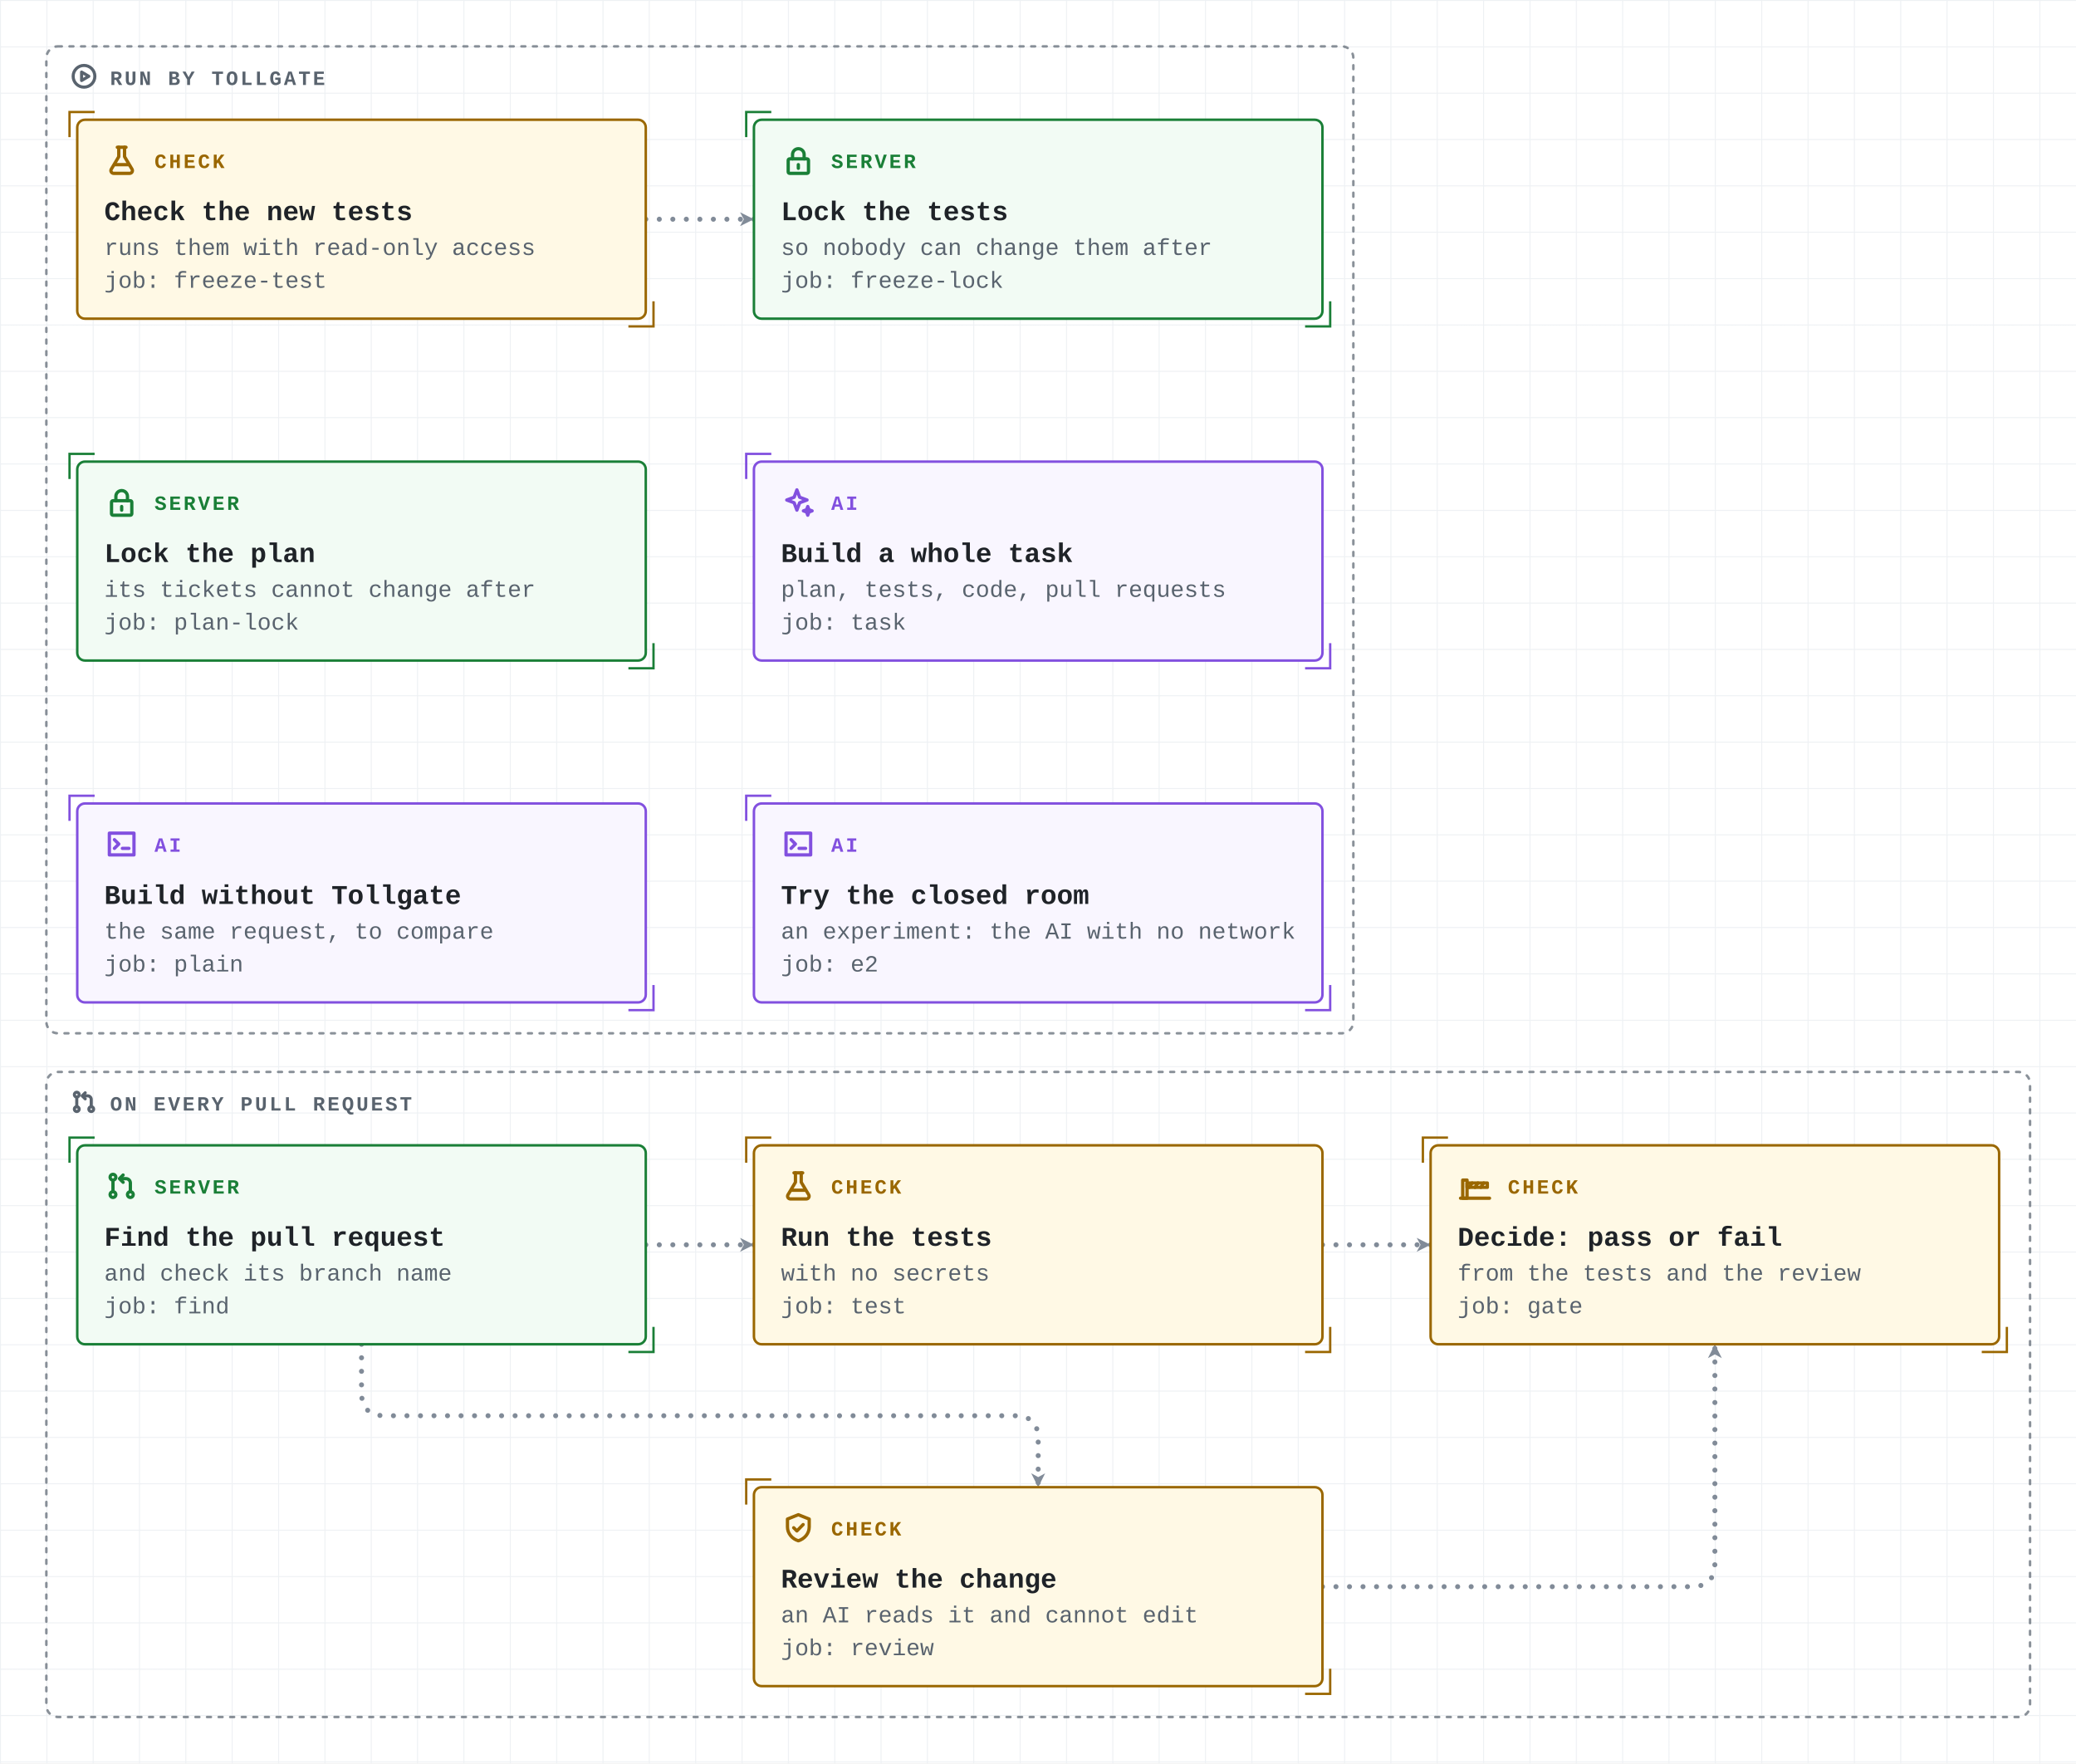
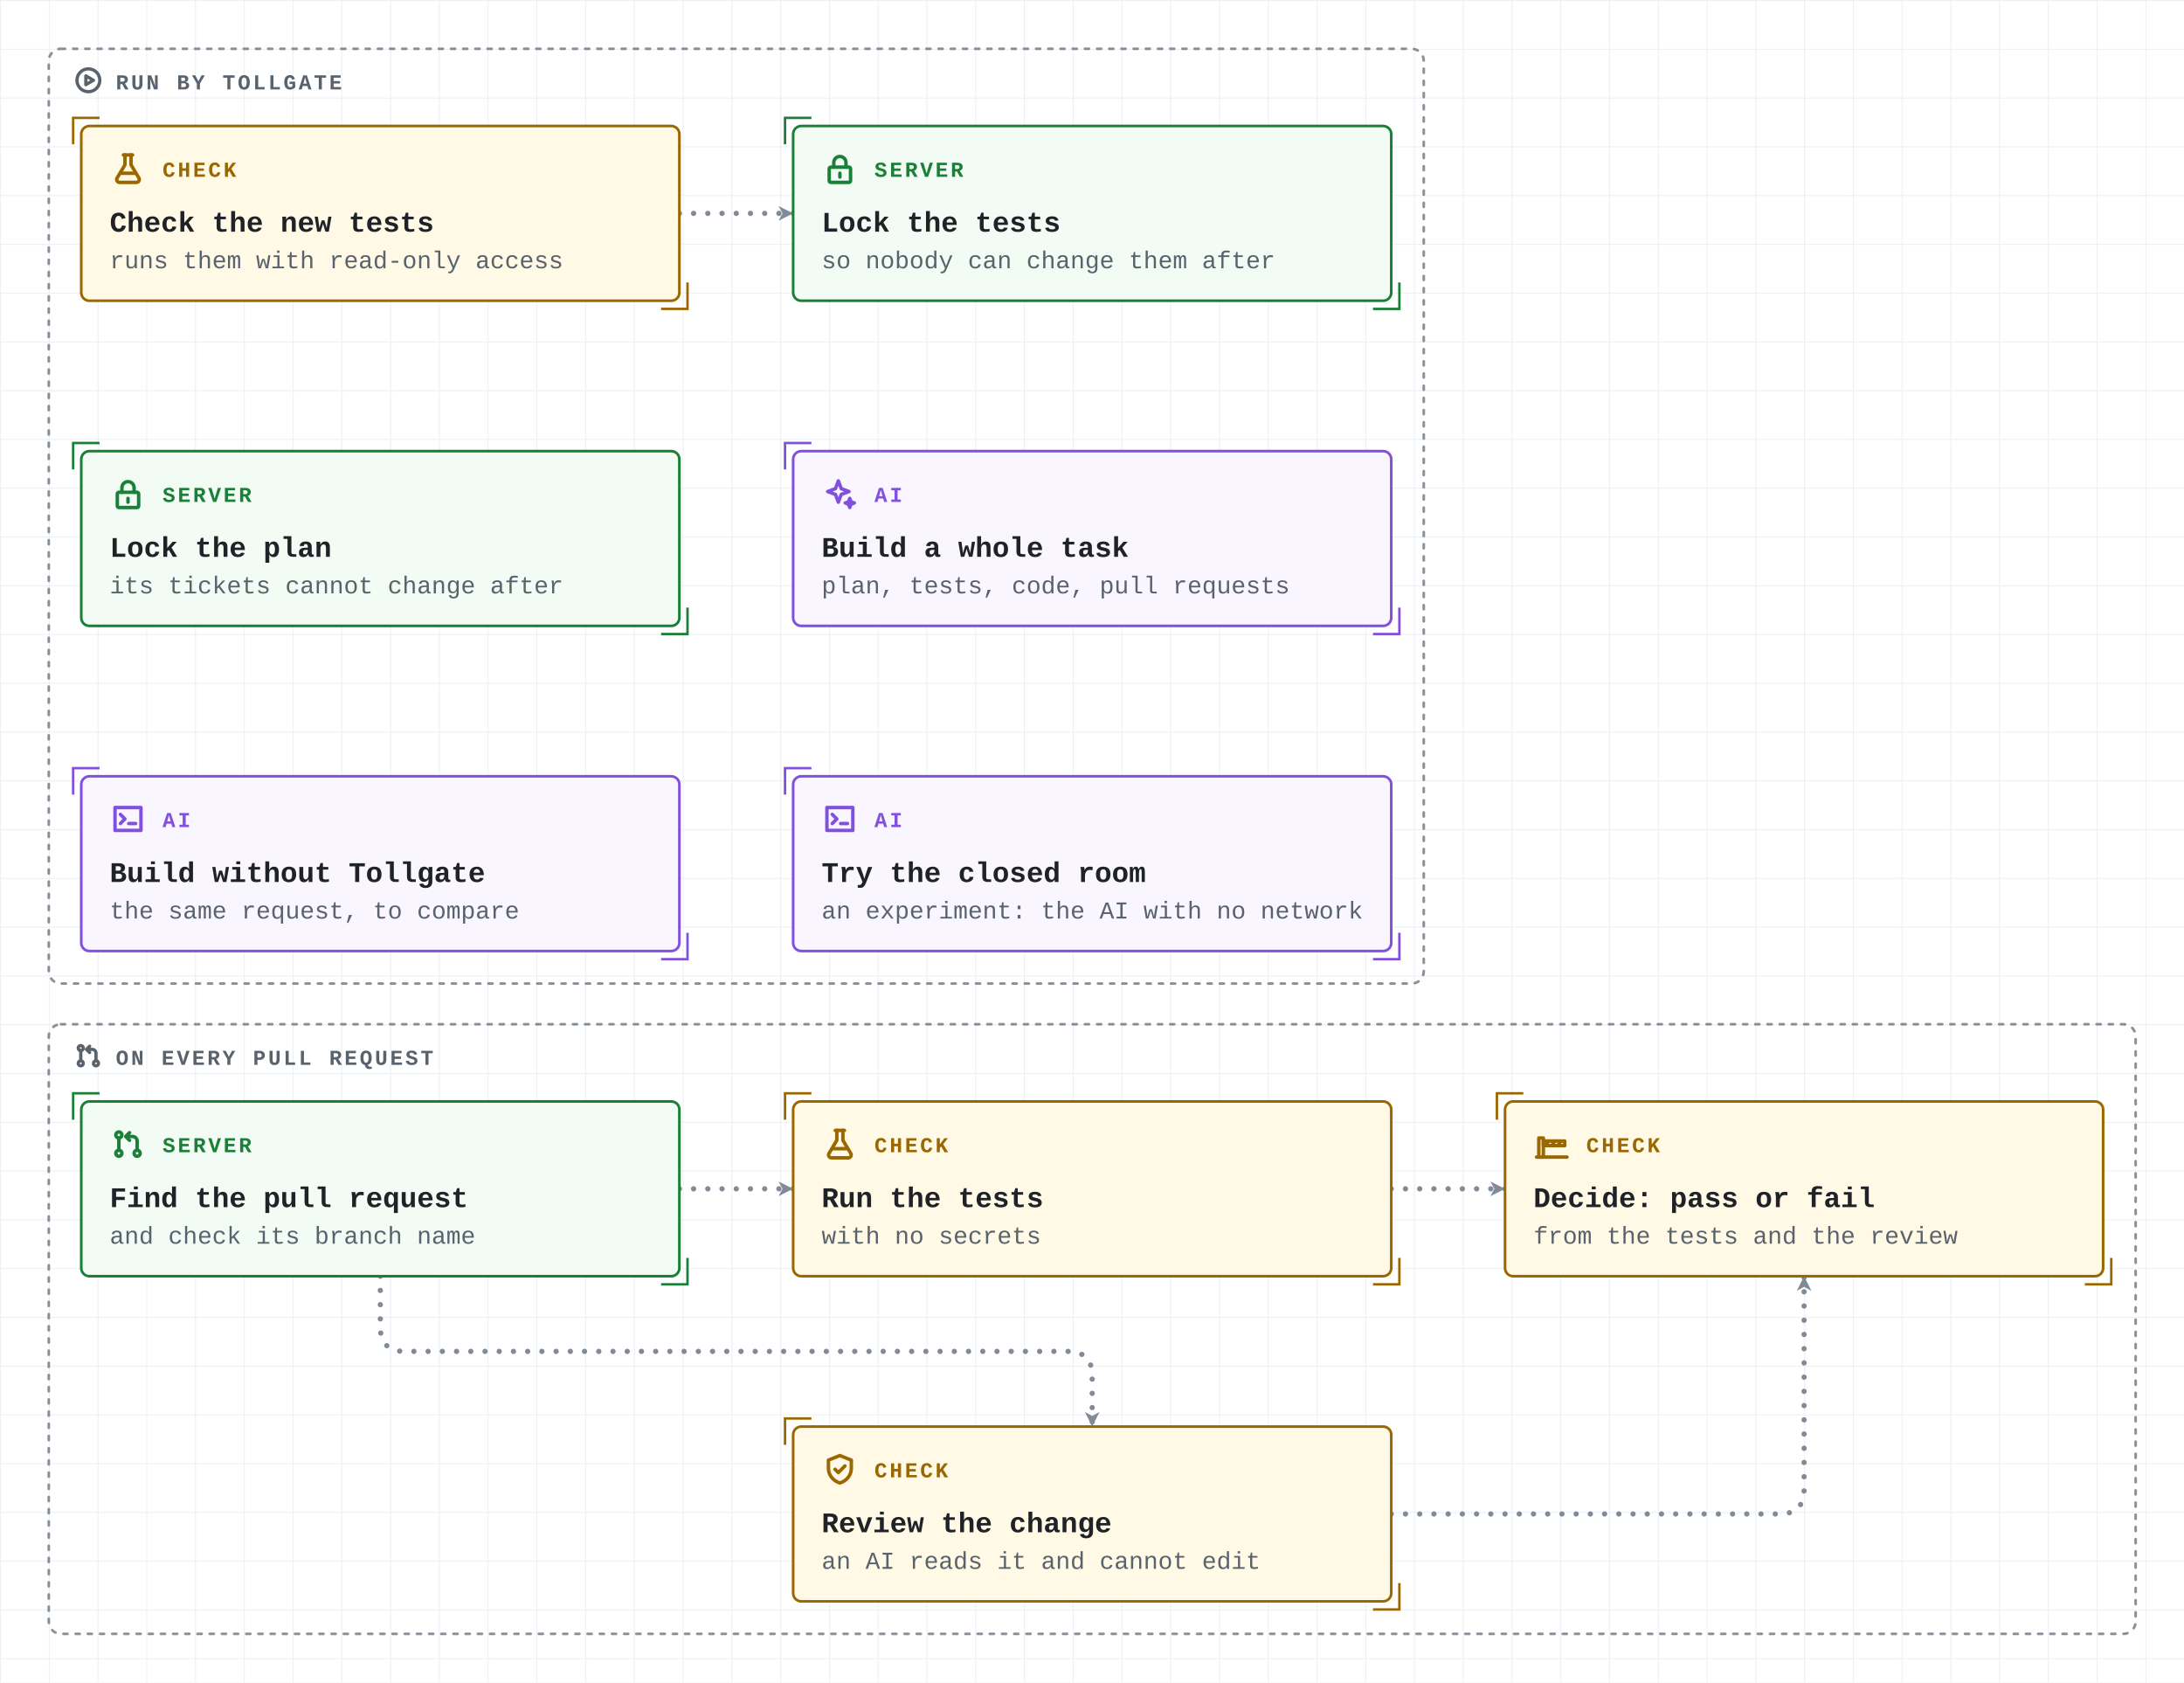
- <svg xmlns="http://www.w3.org/2000/svg" viewBox="-40 -62 1075 913" width="1075" height="913" role="img" aria-labelledby="title desc" font-family="ui-monospace, SFMono-Regular, 'JetBrains Mono', 'Cascadia Mono', Menlo, Consolas, 'Liberation Mono', monospace">
+ <svg xmlns="http://www.w3.org/2000/svg" viewBox="-40 -62 1075 828" width="1075" height="828" role="img" aria-labelledby="title desc" font-family="ui-monospace, SFMono-Regular, 'JetBrains Mono', 'Cascadia Mono', Menlo, Consolas, 'Liberation Mono', monospace">
  <defs>
    <marker id="arrow-plain" viewBox="0 0 10 10" refX="9" refY="5" markerWidth="9" markerHeight="9" markerUnits="userSpaceOnUse" orient="auto-start-reverse">
      <path d="M1,1 L9,5 L1,9 L3.2,5 z" fill="#818b98" />
    </marker>
    <marker id="arrow-fail" viewBox="0 0 10 10" refX="9" refY="5" markerWidth="9" markerHeight="9" markerUnits="userSpaceOnUse" orient="auto-start-reverse">
      <path d="M1,1 L9,5 L1,9 L3.2,5 z" fill="#cf222e" />
    </marker>
    <marker id="arrow-pass" viewBox="0 0 10 10" refX="9" refY="5" markerWidth="9" markerHeight="9" markerUnits="userSpaceOnUse" orient="auto-start-reverse">
      <path d="M1,1 L9,5 L1,9 L3.2,5 z" fill="#1a7f37" />
    </marker>
    <pattern id="grid" x="-40" y="-62" width="24" height="24" patternUnits="userSpaceOnUse">
      <path d="M24 0H0V24" fill="none" stroke="#eef1f4" stroke-width="1" />
    </pattern>
  </defs>
  <style>.main{stroke-width:2.6;stroke-dasharray:0 7;animation:flow 0.8s linear infinite}.side{stroke-width:1.6;stroke-dasharray:6 5;animation:side 1.6s linear infinite}@keyframes flow{to{stroke-dashoffset:-7}}@keyframes side{to{stroke-dashoffset:-11}}@media (prefers-reduced-motion:reduce){.main,.side{animation:none}.ticket{display:none}}</style>
-   <rect x="-40" y="-62" width="1075" height="913" fill="#ffffff" />
-   <rect x="-40" y="-62" width="1075" height="913" fill="url(#grid)" />
-   <rect x="-16.0" y="-38.0" width="676.8" height="511.0" rx="6" fill="none" stroke="#59636e" stroke-opacity="0.7" stroke-width="1.3" stroke-dasharray="2 4" stroke-linecap="round" />
+   <rect x="-40" y="-62" width="1075" height="828" fill="#ffffff" />
+   <rect x="-40" y="-62" width="1075" height="828" fill="url(#grid)" />
+   <rect x="-16.0" y="-38.0" width="676.8" height="460.0" rx="6" fill="none" stroke="#59636e" stroke-opacity="0.7" stroke-width="1.3" stroke-dasharray="2 4" stroke-linecap="round" />
  <g transform="translate(-4.0,-30.0) scale(0.625)" fill="none" stroke="#59636e" stroke-width="2.56" stroke-linecap="round" stroke-linejoin="round">
    <path d="M12 3a9 9 0 1 0 0 18a9 9 0 1 0 0-18z" />
    <path d="M10 8.5v7l6-3.5z" />
  </g>
  <text x="17.0" y="-18.0" font-size="10.5" font-weight="700" letter-spacing="1.2" fill="#59636e">RUN BY TOLLGATE</text>
-   <rect x="-16.0" y="493.0" width="1027.2" height="334.0" rx="6" fill="none" stroke="#59636e" stroke-opacity="0.7" stroke-width="1.3" stroke-dasharray="2 4" stroke-linecap="round" />
-   <g transform="translate(-4.0,501.0) scale(0.625)" fill="none" stroke="#59636e" stroke-width="2.56" stroke-linecap="round" stroke-linejoin="round">
+   <rect x="-16.0" y="442.0" width="1027.2" height="300.0" rx="6" fill="none" stroke="#59636e" stroke-opacity="0.7" stroke-width="1.3" stroke-dasharray="2 4" stroke-linecap="round" />
+   <g transform="translate(-4.0,450.0) scale(0.625)" fill="none" stroke="#59636e" stroke-width="2.56" stroke-linecap="round" stroke-linejoin="round">
    <path d="M6 4a2 2 0 1 0 0 4a2 2 0 1 0 0-4z" />
    <path d="M6 16a2 2 0 1 0 0 4a2 2 0 1 0 0-4z" />
    <path d="M18 16a2 2 0 1 0 0 4a2 2 0 1 0 0-4z" />
    <path d="M6 8v8" />
    <path d="M18 16v-6a3 3 0 0 0-3-3h-4" />
    <path d="M13 4.5L10.5 7L13 9.5" />
  </g>
-   <text x="17.0" y="513.0" font-size="10.5" font-weight="700" letter-spacing="1.2" fill="#59636e">ON EVERY PULL REQUEST</text>
-   <path class="main" d="M294.4,51.5 L350.4,51.5" fill="none" stroke="#818b98" stroke-linecap="round" stroke-linejoin="round" marker-end="url(#arrow-plain)" />
-   <path class="main" d="M294.4,582.5 L350.4,582.5" fill="none" stroke="#818b98" stroke-linecap="round" stroke-linejoin="round" marker-end="url(#arrow-plain)" />
-   <path class="main" d="M147.2,634.0 L147.2,659.0 Q147.2,671.0 159.2,671.0 L485.6,671.0 Q497.6,671.0 497.6,683.0 L497.6,708.0" fill="none" stroke="#818b98" stroke-linecap="round" stroke-linejoin="round" marker-end="url(#arrow-plain)" />
-   <path class="main" d="M644.8,582.5 L700.8,582.5" fill="none" stroke="#818b98" stroke-linecap="round" stroke-linejoin="round" marker-end="url(#arrow-plain)" />
-   <path class="main" d="M644.8,759.5 L836.0,759.5 Q848.0,759.5 848.0,747.5 L848.0,634.0" fill="none" stroke="#818b98" stroke-linecap="round" stroke-linejoin="round" marker-end="url(#arrow-plain)" />
-   <rect x="0.0" y="0.0" width="294.4" height="103.0" rx="4" fill="#fff9e5" stroke="#9a6700" stroke-width="1.3" stroke-linejoin="round" />
+   <text x="17.0" y="462.0" font-size="10.5" font-weight="700" letter-spacing="1.2" fill="#59636e">ON EVERY PULL REQUEST</text>
+   <path class="main" d="M294.4,43.0 L350.4,43.0" fill="none" stroke="#818b98" stroke-linecap="round" stroke-linejoin="round" marker-end="url(#arrow-plain)" />
+   <path class="main" d="M294.4,523.0 L350.4,523.0" fill="none" stroke="#818b98" stroke-linecap="round" stroke-linejoin="round" marker-end="url(#arrow-plain)" />
+   <path class="main" d="M147.2,566.0 L147.2,591.0 Q147.2,603.0 159.2,603.0 L485.6,603.0 Q497.6,603.0 497.6,615.0 L497.6,640.0" fill="none" stroke="#818b98" stroke-linecap="round" stroke-linejoin="round" marker-end="url(#arrow-plain)" />
+   <path class="main" d="M644.8,523.0 L700.8,523.0" fill="none" stroke="#818b98" stroke-linecap="round" stroke-linejoin="round" marker-end="url(#arrow-plain)" />
+   <path class="main" d="M644.8,683.0 L836.0,683.0 Q848.0,683.0 848.0,671.0 L848.0,566.0" fill="none" stroke="#818b98" stroke-linecap="round" stroke-linejoin="round" marker-end="url(#arrow-plain)" />
+   <rect x="0.0" y="0.0" width="294.4" height="86.0" rx="4" fill="#fff9e5" stroke="#9a6700" stroke-width="1.3" stroke-linejoin="round" />
  <path d="M9.0,-4.0 H-4.0 V9.0" fill="none" stroke="#9a6700" stroke-width="1.2" />
-   <path d="M285.4,107.0 H298.4 V94.0" fill="none" stroke="#9a6700" stroke-width="1.2" />
+   <path d="M285.4,90.0 H298.4 V77.0" fill="none" stroke="#9a6700" stroke-width="1.2" />
  <g transform="translate(14.0,12.0) scale(0.75)" fill="none" stroke="#9a6700" stroke-width="2.27" stroke-linecap="round" stroke-linejoin="round">
    <path d="M9 3h6" />
    <path d="M10 3v6.5l-5.2 8.7A1.9 1.9 0 0 0 6.4 21h11.2a1.9 1.9 0 0 0 1.6-2.8L14 9.5V3" />
    <path d="M7.4 15h9.2" />
  </g>
  <text x="40.0" y="25.0" font-size="10.5" font-weight="700" letter-spacing="1.2" fill="#9a6700">CHECK</text>
  <text x="14.0" y="52.0" font-size="14" font-weight="700" fill="#1f2328">Check the new tests</text>
  <text x="14.0" y="70.0" font-size="12" fill="#59636e">runs them with read-only access</text>
-   <text x="14.0" y="87.0" font-size="12" fill="#59636e">job: freeze-test</text>
-   <rect x="350.4" y="0.0" width="294.4" height="103.0" rx="4" fill="#f2fbf4" stroke="#1a7f37" stroke-width="1.3" stroke-linejoin="round" />
+   <rect x="350.4" y="0.0" width="294.4" height="86.0" rx="4" fill="#f2fbf4" stroke="#1a7f37" stroke-width="1.3" stroke-linejoin="round" />
  <path d="M359.4,-4.0 H346.4 V9.0" fill="none" stroke="#1a7f37" stroke-width="1.2" />
-   <path d="M635.8,107.0 H648.8 V94.0" fill="none" stroke="#1a7f37" stroke-width="1.2" />
+   <path d="M635.8,90.0 H648.8 V77.0" fill="none" stroke="#1a7f37" stroke-width="1.2" />
  <g transform="translate(364.4,12.0) scale(0.75)" fill="none" stroke="#1a7f37" stroke-width="2.27" stroke-linecap="round" stroke-linejoin="round">
    <path d="M6 11h12a1 1 0 0 1 1 1v8a1 1 0 0 1-1 1H6a1 1 0 0 1-1-1v-8a1 1 0 0 1 1-1z" />
    <path d="M8 11V8a4 4 0 0 1 8 0v3" />
    <path d="M12 15v2.5" />
  </g>
  <text x="390.4" y="25.0" font-size="10.5" font-weight="700" letter-spacing="1.2" fill="#1a7f37">SERVER</text>
  <text x="364.4" y="52.0" font-size="14" font-weight="700" fill="#1f2328">Lock the tests</text>
  <text x="364.4" y="70.0" font-size="12" fill="#59636e">so nobody can change them after</text>
-   <text x="364.4" y="87.0" font-size="12" fill="#59636e">job: freeze-lock</text>
-   <rect x="0.0" y="177.0" width="294.4" height="103.0" rx="4" fill="#f2fbf4" stroke="#1a7f37" stroke-width="1.3" stroke-linejoin="round" />
-   <path d="M9.0,173.0 H-4.0 V186.0" fill="none" stroke="#1a7f37" stroke-width="1.2" />
-   <path d="M285.4,284.0 H298.4 V271.0" fill="none" stroke="#1a7f37" stroke-width="1.2" />
-   <g transform="translate(14.0,189.0) scale(0.75)" fill="none" stroke="#1a7f37" stroke-width="2.27" stroke-linecap="round" stroke-linejoin="round">
+   <rect x="0.0" y="160.0" width="294.4" height="86.0" rx="4" fill="#f2fbf4" stroke="#1a7f37" stroke-width="1.3" stroke-linejoin="round" />
+   <path d="M9.0,156.0 H-4.0 V169.0" fill="none" stroke="#1a7f37" stroke-width="1.2" />
+   <path d="M285.4,250.0 H298.4 V237.0" fill="none" stroke="#1a7f37" stroke-width="1.2" />
+   <g transform="translate(14.0,172.0) scale(0.75)" fill="none" stroke="#1a7f37" stroke-width="2.27" stroke-linecap="round" stroke-linejoin="round">
    <path d="M6 11h12a1 1 0 0 1 1 1v8a1 1 0 0 1-1 1H6a1 1 0 0 1-1-1v-8a1 1 0 0 1 1-1z" />
    <path d="M8 11V8a4 4 0 0 1 8 0v3" />
    <path d="M12 15v2.5" />
  </g>
-   <text x="40.0" y="202.0" font-size="10.5" font-weight="700" letter-spacing="1.2" fill="#1a7f37">SERVER</text>
-   <text x="14.0" y="229.0" font-size="14" font-weight="700" fill="#1f2328">Lock the plan</text>
-   <text x="14.0" y="247.0" font-size="12" fill="#59636e">its tickets cannot change after</text>
-   <text x="14.0" y="264.0" font-size="12" fill="#59636e">job: plan-lock</text>
-   <rect x="350.4" y="177.0" width="294.4" height="103.0" rx="4" fill="#f9f6ff" stroke="#8250df" stroke-width="1.3" stroke-linejoin="round" />
-   <path d="M359.4,173.0 H346.4 V186.0" fill="none" stroke="#8250df" stroke-width="1.2" />
-   <path d="M635.8,284.0 H648.8 V271.0" fill="none" stroke="#8250df" stroke-width="1.2" />
-   <g transform="translate(364.4,189.0) scale(0.75)" fill="none" stroke="#8250df" stroke-width="2.27" stroke-linecap="round" stroke-linejoin="round">
+   <text x="40.0" y="185.0" font-size="10.5" font-weight="700" letter-spacing="1.2" fill="#1a7f37">SERVER</text>
+   <text x="14.0" y="212.0" font-size="14" font-weight="700" fill="#1f2328">Lock the plan</text>
+   <text x="14.0" y="230.0" font-size="12" fill="#59636e">its tickets cannot change after</text>
+   <rect x="350.4" y="160.0" width="294.4" height="86.0" rx="4" fill="#f9f6ff" stroke="#8250df" stroke-width="1.3" stroke-linejoin="round" />
+   <path d="M359.4,156.0 H346.4 V169.0" fill="none" stroke="#8250df" stroke-width="1.2" />
+   <path d="M635.8,250.0 H648.8 V237.0" fill="none" stroke="#8250df" stroke-width="1.2" />
+   <g transform="translate(364.4,172.0) scale(0.75)" fill="none" stroke="#8250df" stroke-width="2.27" stroke-linecap="round" stroke-linejoin="round">
    <path d="M11 3.5l1.9 5.1L18 10.5l-5.1 1.9L11 17.5l-1.9-5.1L4 10.5l5.1-1.9z" />
    <path d="M18.5 15l.8 2.2l2.2.8l-2.2.8l-.8 2.2l-.8-2.2l-2.2-.8l2.2-.8z" />
  </g>
-   <text x="390.4" y="202.0" font-size="10.5" font-weight="700" letter-spacing="1.2" fill="#8250df">AI</text>
-   <text x="364.4" y="229.0" font-size="14" font-weight="700" fill="#1f2328">Build a whole task</text>
-   <text x="364.4" y="247.0" font-size="12" fill="#59636e">plan, tests, code, pull requests</text>
-   <text x="364.4" y="264.0" font-size="12" fill="#59636e">job: task</text>
-   <rect x="0.0" y="354.0" width="294.4" height="103.0" rx="4" fill="#f9f6ff" stroke="#8250df" stroke-width="1.3" stroke-linejoin="round" />
-   <path d="M9.0,350.0 H-4.0 V363.0" fill="none" stroke="#8250df" stroke-width="1.2" />
-   <path d="M285.4,461.0 H298.4 V448.0" fill="none" stroke="#8250df" stroke-width="1.2" />
-   <g transform="translate(14.0,366.0) scale(0.75)" fill="none" stroke="#8250df" stroke-width="2.27" stroke-linecap="round" stroke-linejoin="round">
+   <text x="390.4" y="185.0" font-size="10.5" font-weight="700" letter-spacing="1.2" fill="#8250df">AI</text>
+   <text x="364.4" y="212.0" font-size="14" font-weight="700" fill="#1f2328">Build a whole task</text>
+   <text x="364.4" y="230.0" font-size="12" fill="#59636e">plan, tests, code, pull requests</text>
+   <rect x="0.0" y="320.0" width="294.4" height="86.0" rx="4" fill="#f9f6ff" stroke="#8250df" stroke-width="1.3" stroke-linejoin="round" />
+   <path d="M9.0,316.0 H-4.0 V329.0" fill="none" stroke="#8250df" stroke-width="1.2" />
+   <path d="M285.4,410.0 H298.4 V397.0" fill="none" stroke="#8250df" stroke-width="1.2" />
+   <g transform="translate(14.0,332.0) scale(0.75)" fill="none" stroke="#8250df" stroke-width="2.27" stroke-linecap="round" stroke-linejoin="round">
    <path d="M3.5 4.5h17v15h-17z" />
    <path d="M7 9l3 3l-3 3" />
    <path d="M12.5 15H17" />
  </g>
-   <text x="40.0" y="379.0" font-size="10.5" font-weight="700" letter-spacing="1.2" fill="#8250df">AI</text>
-   <text x="14.0" y="406.0" font-size="14" font-weight="700" fill="#1f2328">Build without Tollgate</text>
-   <text x="14.0" y="424.0" font-size="12" fill="#59636e">the same request, to compare</text>
-   <text x="14.0" y="441.0" font-size="12" fill="#59636e">job: plain</text>
-   <rect x="350.4" y="354.0" width="294.4" height="103.0" rx="4" fill="#f9f6ff" stroke="#8250df" stroke-width="1.3" stroke-linejoin="round" />
-   <path d="M359.4,350.0 H346.4 V363.0" fill="none" stroke="#8250df" stroke-width="1.2" />
-   <path d="M635.8,461.0 H648.8 V448.0" fill="none" stroke="#8250df" stroke-width="1.2" />
-   <g transform="translate(364.4,366.0) scale(0.75)" fill="none" stroke="#8250df" stroke-width="2.27" stroke-linecap="round" stroke-linejoin="round">
+   <text x="40.0" y="345.0" font-size="10.5" font-weight="700" letter-spacing="1.2" fill="#8250df">AI</text>
+   <text x="14.0" y="372.0" font-size="14" font-weight="700" fill="#1f2328">Build without Tollgate</text>
+   <text x="14.0" y="390.0" font-size="12" fill="#59636e">the same request, to compare</text>
+   <rect x="350.4" y="320.0" width="294.4" height="86.0" rx="4" fill="#f9f6ff" stroke="#8250df" stroke-width="1.3" stroke-linejoin="round" />
+   <path d="M359.4,316.0 H346.4 V329.0" fill="none" stroke="#8250df" stroke-width="1.2" />
+   <path d="M635.8,410.0 H648.8 V397.0" fill="none" stroke="#8250df" stroke-width="1.2" />
+   <g transform="translate(364.4,332.0) scale(0.75)" fill="none" stroke="#8250df" stroke-width="2.27" stroke-linecap="round" stroke-linejoin="round">
    <path d="M3.5 4.5h17v15h-17z" />
    <path d="M7 9l3 3l-3 3" />
    <path d="M12.5 15H17" />
  </g>
-   <text x="390.4" y="379.0" font-size="10.5" font-weight="700" letter-spacing="1.2" fill="#8250df">AI</text>
-   <text x="364.4" y="406.0" font-size="14" font-weight="700" fill="#1f2328">Try the closed room</text>
-   <text x="364.4" y="424.0" font-size="12" fill="#59636e">an experiment: the AI with no network</text>
-   <text x="364.4" y="441.0" font-size="12" fill="#59636e">job: e2</text>
-   <rect x="0.0" y="531.0" width="294.4" height="103.0" rx="4" fill="#f2fbf4" stroke="#1a7f37" stroke-width="1.3" stroke-linejoin="round" />
-   <path d="M9.0,527.0 H-4.0 V540.0" fill="none" stroke="#1a7f37" stroke-width="1.2" />
-   <path d="M285.4,638.0 H298.4 V625.0" fill="none" stroke="#1a7f37" stroke-width="1.2" />
-   <g transform="translate(14.0,543.0) scale(0.75)" fill="none" stroke="#1a7f37" stroke-width="2.27" stroke-linecap="round" stroke-linejoin="round">
+   <text x="390.4" y="345.0" font-size="10.5" font-weight="700" letter-spacing="1.2" fill="#8250df">AI</text>
+   <text x="364.4" y="372.0" font-size="14" font-weight="700" fill="#1f2328">Try the closed room</text>
+   <text x="364.4" y="390.0" font-size="12" fill="#59636e">an experiment: the AI with no network</text>
+   <rect x="0.0" y="480.0" width="294.4" height="86.0" rx="4" fill="#f2fbf4" stroke="#1a7f37" stroke-width="1.3" stroke-linejoin="round" />
+   <path d="M9.0,476.0 H-4.0 V489.0" fill="none" stroke="#1a7f37" stroke-width="1.2" />
+   <path d="M285.4,570.0 H298.4 V557.0" fill="none" stroke="#1a7f37" stroke-width="1.2" />
+   <g transform="translate(14.0,492.0) scale(0.75)" fill="none" stroke="#1a7f37" stroke-width="2.27" stroke-linecap="round" stroke-linejoin="round">
    <path d="M6 4a2 2 0 1 0 0 4a2 2 0 1 0 0-4z" />
    <path d="M6 16a2 2 0 1 0 0 4a2 2 0 1 0 0-4z" />
    <path d="M18 16a2 2 0 1 0 0 4a2 2 0 1 0 0-4z" />
    <path d="M6 8v8" />
    <path d="M18 16v-6a3 3 0 0 0-3-3h-4" />
    <path d="M13 4.5L10.5 7L13 9.5" />
  </g>
-   <text x="40.0" y="556.0" font-size="10.5" font-weight="700" letter-spacing="1.2" fill="#1a7f37">SERVER</text>
-   <text x="14.0" y="583.0" font-size="14" font-weight="700" fill="#1f2328">Find the pull request</text>
-   <text x="14.0" y="601.0" font-size="12" fill="#59636e">and check its branch name</text>
-   <text x="14.0" y="618.0" font-size="12" fill="#59636e">job: find</text>
-   <rect x="350.4" y="531.0" width="294.4" height="103.0" rx="4" fill="#fff9e5" stroke="#9a6700" stroke-width="1.3" stroke-linejoin="round" />
-   <path d="M359.4,527.0 H346.4 V540.0" fill="none" stroke="#9a6700" stroke-width="1.2" />
-   <path d="M635.8,638.0 H648.8 V625.0" fill="none" stroke="#9a6700" stroke-width="1.2" />
-   <g transform="translate(364.4,543.0) scale(0.75)" fill="none" stroke="#9a6700" stroke-width="2.27" stroke-linecap="round" stroke-linejoin="round">
+   <text x="40.0" y="505.0" font-size="10.5" font-weight="700" letter-spacing="1.2" fill="#1a7f37">SERVER</text>
+   <text x="14.0" y="532.0" font-size="14" font-weight="700" fill="#1f2328">Find the pull request</text>
+   <text x="14.0" y="550.0" font-size="12" fill="#59636e">and check its branch name</text>
+   <rect x="350.4" y="480.0" width="294.4" height="86.0" rx="4" fill="#fff9e5" stroke="#9a6700" stroke-width="1.3" stroke-linejoin="round" />
+   <path d="M359.4,476.0 H346.4 V489.0" fill="none" stroke="#9a6700" stroke-width="1.2" />
+   <path d="M635.8,570.0 H648.8 V557.0" fill="none" stroke="#9a6700" stroke-width="1.2" />
+   <g transform="translate(364.4,492.0) scale(0.75)" fill="none" stroke="#9a6700" stroke-width="2.27" stroke-linecap="round" stroke-linejoin="round">
    <path d="M9 3h6" />
    <path d="M10 3v6.5l-5.2 8.7A1.9 1.9 0 0 0 6.4 21h11.2a1.9 1.9 0 0 0 1.6-2.8L14 9.5V3" />
    <path d="M7.4 15h9.2" />
  </g>
-   <text x="390.4" y="556.0" font-size="10.5" font-weight="700" letter-spacing="1.2" fill="#9a6700">CHECK</text>
-   <text x="364.4" y="583.0" font-size="14" font-weight="700" fill="#1f2328">Run the tests</text>
-   <text x="364.4" y="601.0" font-size="12" fill="#59636e">with no secrets</text>
-   <text x="364.4" y="618.0" font-size="12" fill="#59636e">job: test</text>
-   <rect x="350.4" y="708.0" width="294.4" height="103.0" rx="4" fill="#fff9e5" stroke="#9a6700" stroke-width="1.3" stroke-linejoin="round" />
-   <path d="M359.4,704.0 H346.4 V717.0" fill="none" stroke="#9a6700" stroke-width="1.2" />
-   <path d="M635.8,815.0 H648.8 V802.0" fill="none" stroke="#9a6700" stroke-width="1.2" />
-   <g transform="translate(364.4,720.0) scale(0.75)" fill="none" stroke="#9a6700" stroke-width="2.27" stroke-linecap="round" stroke-linejoin="round">
+   <text x="390.4" y="505.0" font-size="10.5" font-weight="700" letter-spacing="1.2" fill="#9a6700">CHECK</text>
+   <text x="364.4" y="532.0" font-size="14" font-weight="700" fill="#1f2328">Run the tests</text>
+   <text x="364.4" y="550.0" font-size="12" fill="#59636e">with no secrets</text>
+   <rect x="350.4" y="640.0" width="294.4" height="86.0" rx="4" fill="#fff9e5" stroke="#9a6700" stroke-width="1.3" stroke-linejoin="round" />
+   <path d="M359.4,636.0 H346.4 V649.0" fill="none" stroke="#9a6700" stroke-width="1.2" />
+   <path d="M635.8,730.0 H648.8 V717.0" fill="none" stroke="#9a6700" stroke-width="1.2" />
+   <g transform="translate(364.4,652.0) scale(0.75)" fill="none" stroke="#9a6700" stroke-width="2.27" stroke-linecap="round" stroke-linejoin="round">
    <path d="M12 3l7.5 3v5.5c0 4.4-3.2 8.2-7.5 9.5c-4.3-1.3-7.5-5.1-7.5-9.5V6z" />
    <path d="M8.8 12l2.2 2.2l4.3-4.4" />
  </g>
-   <text x="390.4" y="733.0" font-size="10.5" font-weight="700" letter-spacing="1.2" fill="#9a6700">CHECK</text>
-   <text x="364.4" y="760.0" font-size="14" font-weight="700" fill="#1f2328">Review the change</text>
-   <text x="364.4" y="778.0" font-size="12" fill="#59636e">an AI reads it and cannot edit</text>
-   <text x="364.4" y="795.0" font-size="12" fill="#59636e">job: review</text>
-   <rect x="700.8" y="531.0" width="294.4" height="103.0" rx="4" fill="#fff9e5" stroke="#9a6700" stroke-width="1.3" stroke-linejoin="round" />
-   <path d="M709.8,527.0 H696.8 V540.0" fill="none" stroke="#9a6700" stroke-width="1.2" />
-   <path d="M986.2,638.0 H999.2 V625.0" fill="none" stroke="#9a6700" stroke-width="1.2" />
-   <g transform="translate(714.8,543.0) scale(0.75)" fill="none" stroke="#9a6700" stroke-width="2.27" stroke-linecap="round" stroke-linejoin="round">
+   <text x="390.4" y="665.0" font-size="10.5" font-weight="700" letter-spacing="1.2" fill="#9a6700">CHECK</text>
+   <text x="364.4" y="692.0" font-size="14" font-weight="700" fill="#1f2328">Review the change</text>
+   <text x="364.4" y="710.0" font-size="12" fill="#59636e">an AI reads it and cannot edit</text>
+   <rect x="700.8" y="480.0" width="294.4" height="86.0" rx="4" fill="#fff9e5" stroke="#9a6700" stroke-width="1.3" stroke-linejoin="round" />
+   <path d="M709.8,476.0 H696.8 V489.0" fill="none" stroke="#9a6700" stroke-width="1.2" />
+   <path d="M986.2,570.0 H999.2 V557.0" fill="none" stroke="#9a6700" stroke-width="1.2" />
+   <g transform="translate(714.8,492.0) scale(0.75)" fill="none" stroke="#9a6700" stroke-width="2.27" stroke-linecap="round" stroke-linejoin="round">
    <path d="M3.5 8h3v12.5h-3z" />
    <path d="M6.5 10h14v3h-14z" />
    <path d="M10 10l-2 3M14 10l-2 3M18 10l-2 3" />
    <path d="M2 20.5h20" />
  </g>
-   <text x="740.8" y="556.0" font-size="10.5" font-weight="700" letter-spacing="1.2" fill="#9a6700">CHECK</text>
-   <text x="714.8" y="583.0" font-size="14" font-weight="700" fill="#1f2328">Decide: pass or fail</text>
-   <text x="714.8" y="601.0" font-size="12" fill="#59636e">from the tests and the review</text>
-   <text x="714.8" y="618.0" font-size="12" fill="#59636e">job: gate</text>
+   <text x="740.8" y="505.0" font-size="10.5" font-weight="700" letter-spacing="1.2" fill="#9a6700">CHECK</text>
+   <text x="714.8" y="532.0" font-size="14" font-weight="700" fill="#1f2328">Decide: pass or fail</text>
+   <text x="714.8" y="550.0" font-size="12" fill="#59636e">from the tests and the review</text>
</svg>
